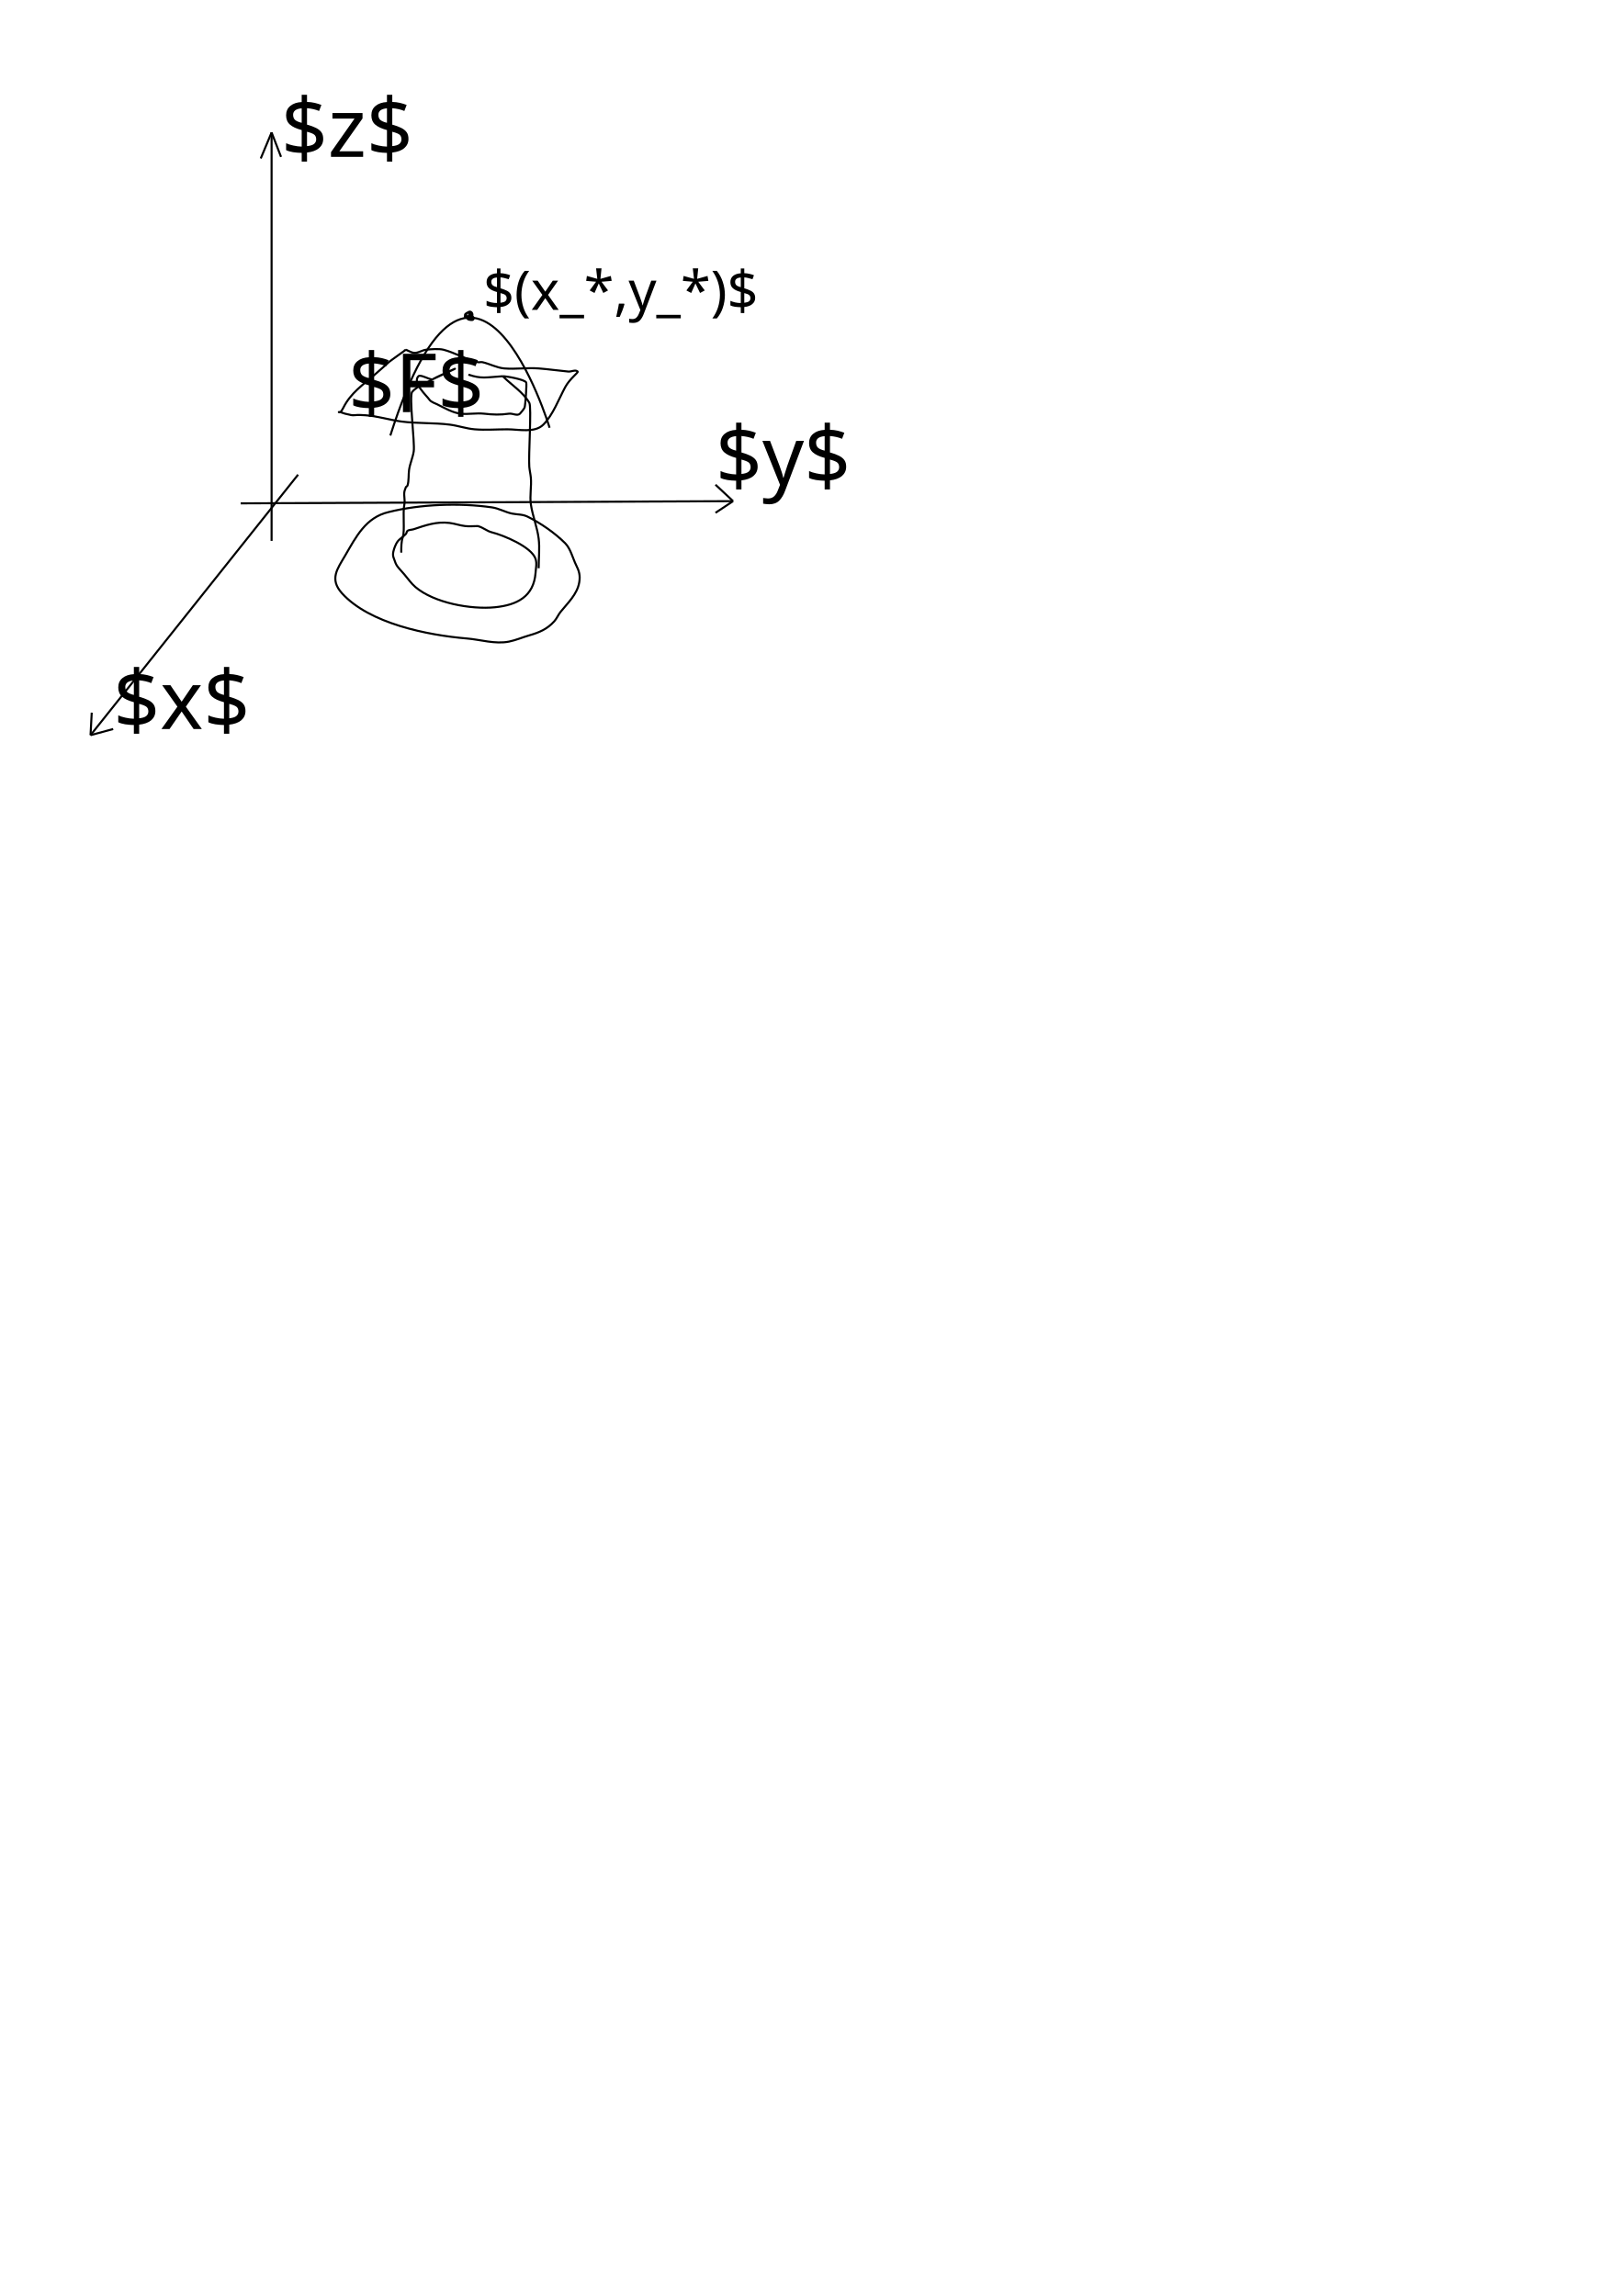
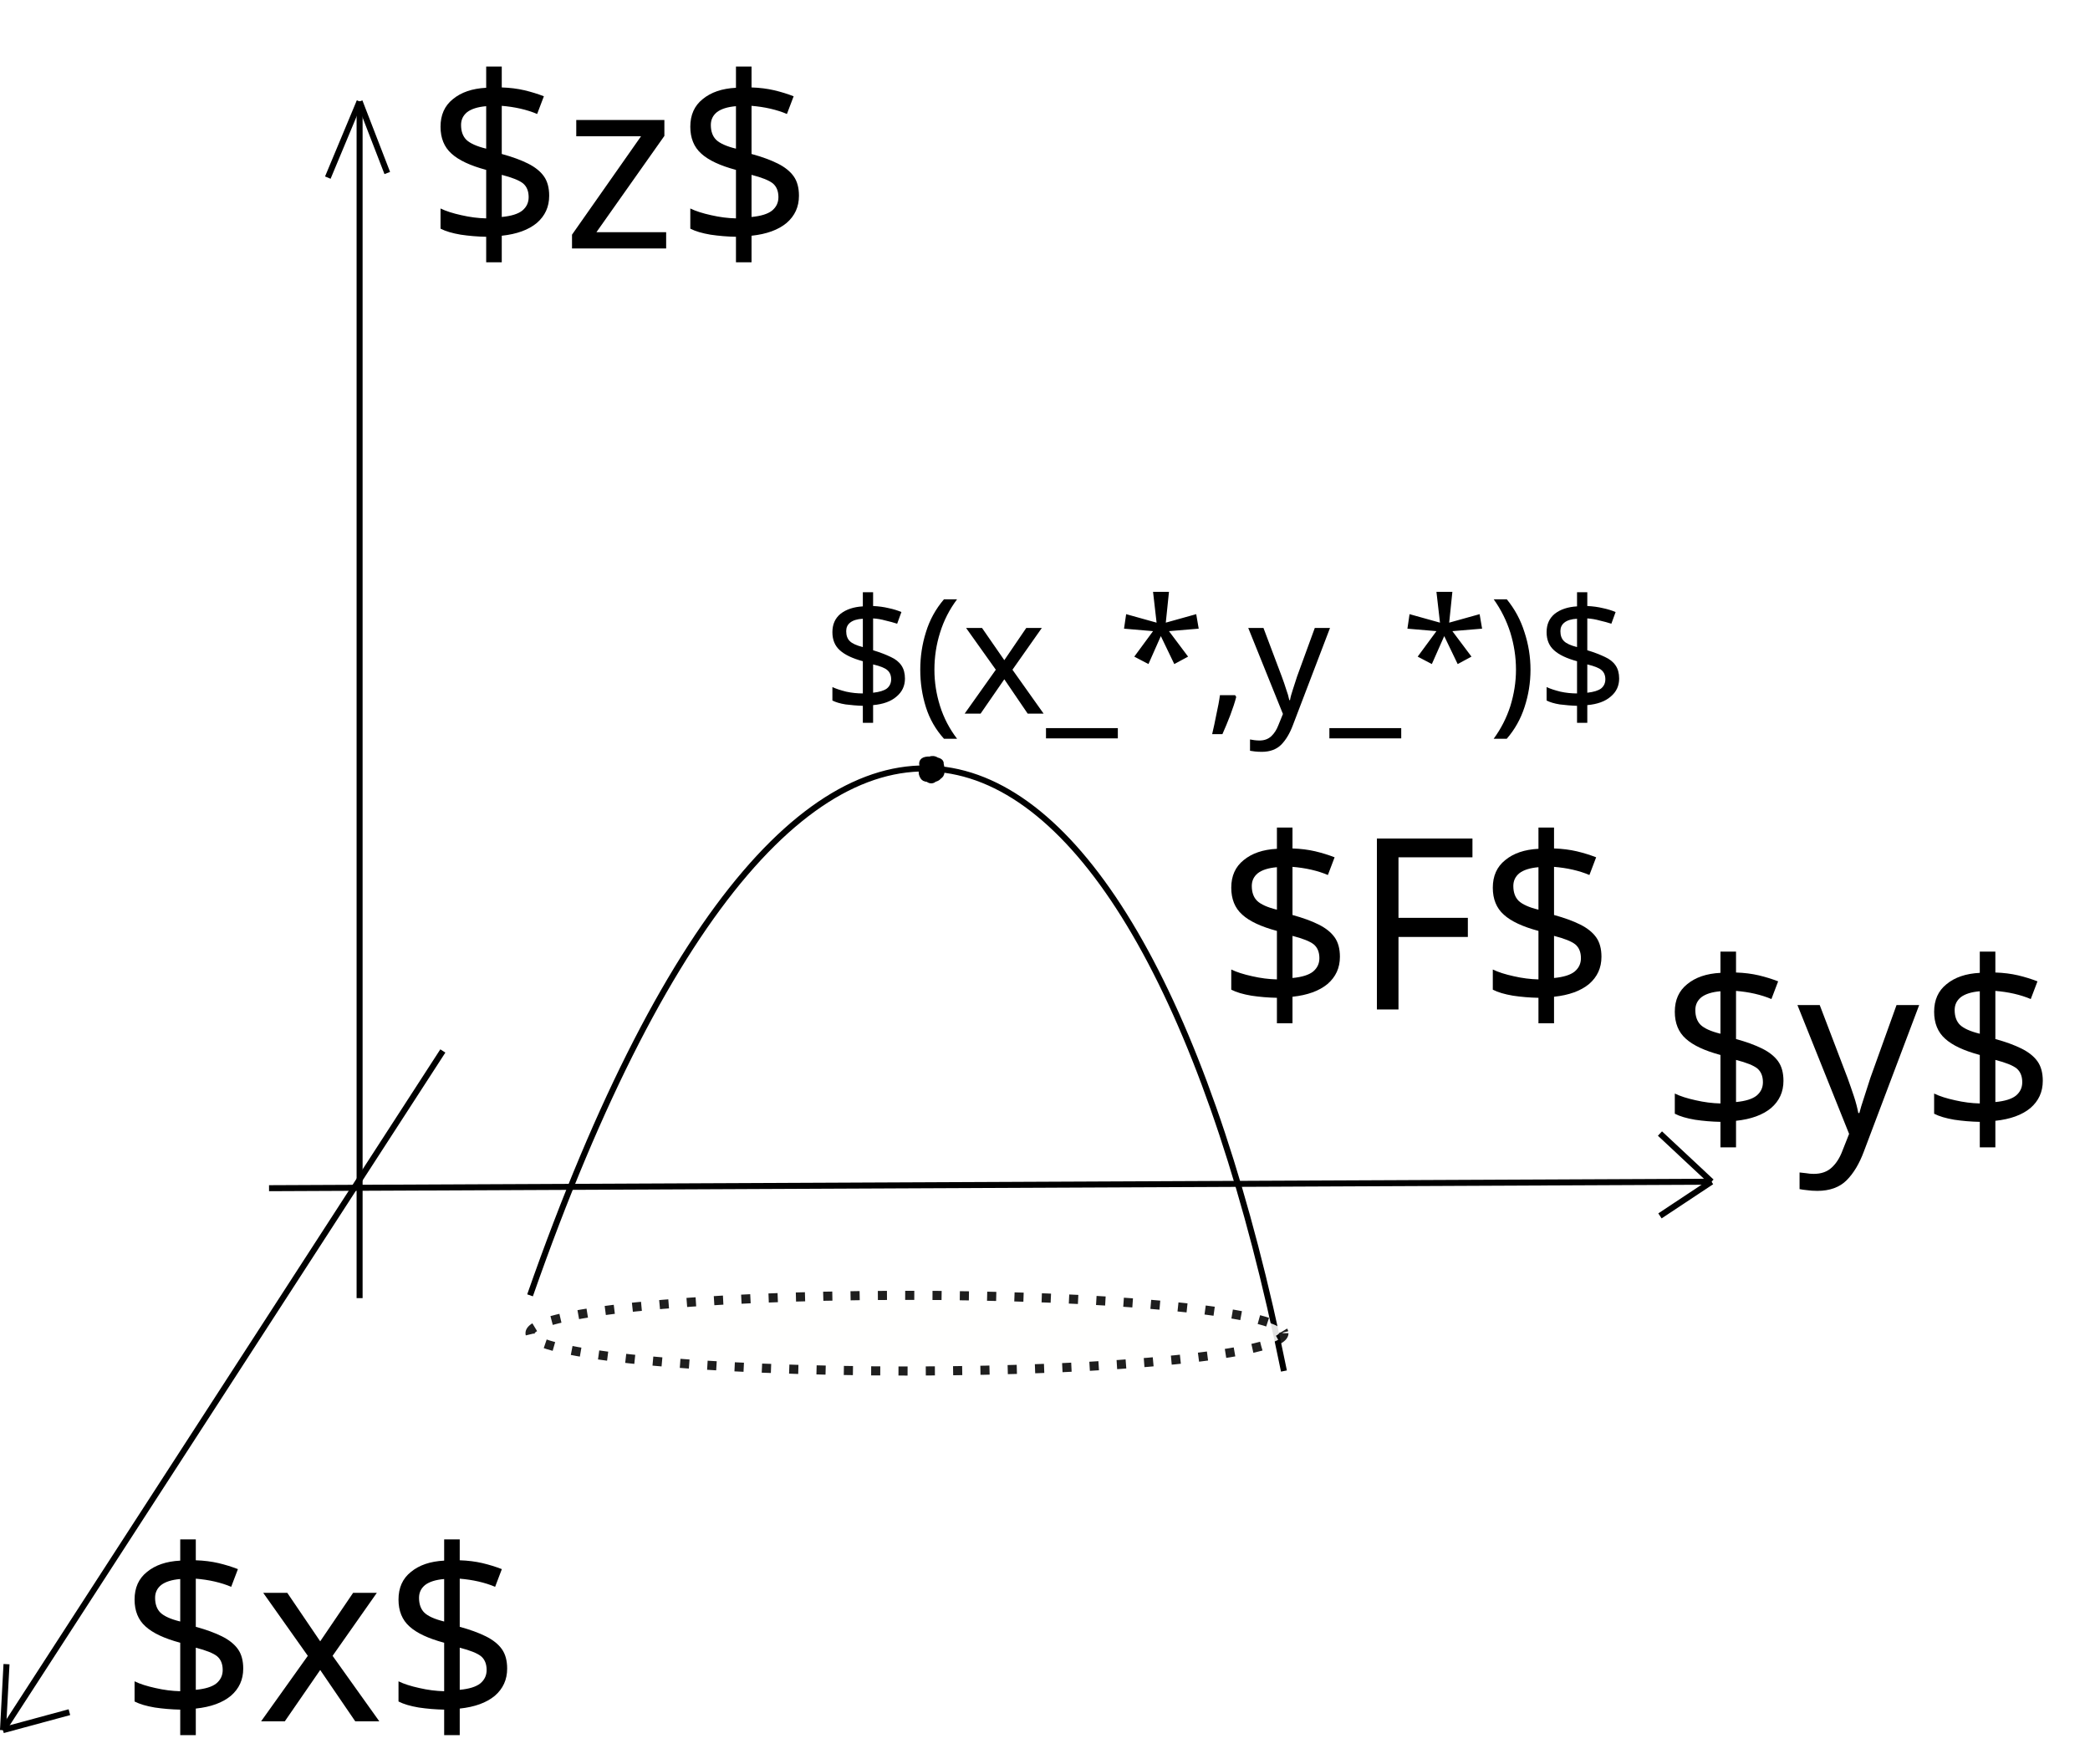
- <svg xmlns="http://www.w3.org/2000/svg" width="210mm" height="297mm" viewBox="0 0 210 297" version="1.1" id="svg5">
+ <svg xmlns="http://www.w3.org/2000/svg" width="92.272mm" height="77.859mm" viewBox="0 0 92.272 77.859" version="1.1" id="svg5">
  <defs id="defs2" />
-   <g id="layer1">
+   <g id="layer1" transform="translate(-19.25002,-12.65555)">
    <path style="fill:none;stroke:#000000;stroke-width:0.265px;stroke-linecap:butt;stroke-linejoin:miter;stroke-opacity:1" d="M 35.126,17.135 V 69.966" id="path76" />
    <path style="fill:none;stroke:#000000;stroke-width:0.265px;stroke-linecap:butt;stroke-linejoin:miter;stroke-opacity:1" d="M 31.128,65.112 94.812,64.826" id="path78" />
-     <path style="fill:none;stroke:#000000;stroke-width:0.265px;stroke-linecap:butt;stroke-linejoin:miter;stroke-opacity:1" d="M 38.553,61.399 11.709,95.097" id="path80" />
+     <path style="fill:none;stroke:#000000;stroke-width:0.265px;stroke-linecap:butt;stroke-linejoin:miter;stroke-opacity:1" d="M 38.801,59.054 19.382,89.039" id="path80" />
    <path style="fill:none;stroke:#000000;stroke-width:0.265px;stroke-linecap:butt;stroke-linejoin:miter;stroke-opacity:1" d="m 92.536,62.7 2.276,2.126" id="path84" />
    <path style="fill:none;stroke:#000000;stroke-width:0.265px;stroke-linecap:butt;stroke-linejoin:miter;stroke-opacity:1" d="m 92.536,66.335 2.276,-1.509" id="path86" />
-     <path style="fill:none;stroke:#000000;stroke-width:0.265px;stroke-linecap:butt;stroke-linejoin:miter;stroke-opacity:1" d="m 11.864,92.183 -0.155,2.915" id="path88" />
-     <path style="fill:none;stroke:#000000;stroke-width:0.265px;stroke-linecap:butt;stroke-linejoin:miter;stroke-opacity:1" d="M 11.709,95.097 14.64,94.303" id="path92" />
+     <path style="fill:none;stroke:#000000;stroke-width:0.265px;stroke-linecap:butt;stroke-linejoin:miter;stroke-opacity:1" d="m 19.537,86.125 -0.155,2.915" id="path88" />
+     <path style="fill:none;stroke:#000000;stroke-width:0.265px;stroke-linecap:butt;stroke-linejoin:miter;stroke-opacity:1" d="m 19.382,89.039 2.932,-0.794" id="path92" />
    <path style="fill:none;stroke:#000000;stroke-width:0.265px;stroke-linecap:butt;stroke-linejoin:miter;stroke-opacity:1" d="m 35.126,17.135 -1.403,3.362" id="path94" />
    <path style="fill:none;stroke:#000000;stroke-width:0.265px;stroke-linecap:butt;stroke-linejoin:miter;stroke-opacity:1" d="M 36.348,20.294 35.126,17.135" id="path96" />
-     <text xml:space="preserve" style="font-style:normal;font-weight:normal;font-size:10.583px;line-height:1.25;font-family:sans-serif;fill:#000000;fill-opacity:1;stroke:none;stroke-width:0.265" x="14.64" y="94.303" id="text718">
-       <tspan id="tspan716" style="stroke-width:0.265" x="14.64" y="94.303">$x$</tspan>
+     <text xml:space="preserve" style="font-style:normal;font-weight:normal;font-size:10.583px;line-height:1.25;font-family:sans-serif;fill:#000000;fill-opacity:1;stroke:none;stroke-width:0.265" x="24.535" y="88.649" id="text718">
+       <tspan id="tspan716" style="stroke-width:0.265" x="24.535" y="88.649">$x$</tspan>
    </text>
    <text xml:space="preserve" style="font-style:normal;font-weight:normal;font-size:10.583px;line-height:1.25;font-family:sans-serif;fill:#000000;fill-opacity:1;stroke:none;stroke-width:0.265" x="92.536" y="62.7" id="text2858">
      <tspan id="tspan2856" style="stroke-width:0.265" x="92.536" y="62.7">$y$</tspan>
    </text>
-     <text xml:space="preserve" style="font-style:normal;font-weight:normal;font-size:10.583px;line-height:1.25;font-family:sans-serif;fill:#000000;fill-opacity:1;stroke:none;stroke-width:0.265" x="36.348" y="20.294" id="text4248">
-       <tspan id="tspan4246" style="stroke-width:0.265" x="36.348" y="20.294">$z$</tspan>
+     <text xml:space="preserve" style="font-style:normal;font-weight:normal;font-size:10.583px;line-height:1.25;font-family:sans-serif;fill:#000000;fill-opacity:1;stroke:none;stroke-width:0.265" x="38.043" y="23.627" id="text4248">
+       <tspan id="tspan4246" style="stroke-width:0.265" x="38.043" y="23.627">$z$</tspan>
    </text>
-     <path style="fill:none;stroke:#000000;stroke-width:0.265px;stroke-linecap:butt;stroke-linejoin:miter;stroke-opacity:1" d="M 50.483,56.339 C 61.186,22.617 71.081,55.33 71.081,55.33" id="path5309" />
-     <path style="fill:none;stroke:#000000;stroke-width:0.265px;stroke-linecap:butt;stroke-linejoin:miter;stroke-opacity:1" d="m 60.782,40.589 c -0.178,0.128 -0.249,0.506 0,0.606 0.047,0.019 0.102,-0.01 0.151,0 0.037,0.007 0.063,0.05 0.101,0.05 0.106,0 -0.401,-1.419 -0.858,-0.505 -0.289,0.577 0.765,0.411 0.606,0.252 -0.17,-0.17 -0.545,0.235 -0.151,0.353 0.033,0.01 0.465,0.109 0.555,0 0.346,-0.416 -0.463,-0.613 -0.555,-0.151 -0.017,0.085 0.325,0.151 0.454,-0.303 0.106,-0.372 -0.198,-0.794 -0.606,-0.454 -0.656,0.547 0.309,1.123 0.404,0.555 0.08,-0.478 -0.386,-0.72 -0.707,-0.353 -0.044,0.051 -0.035,0.144 0,0.202 0.08,0.133 0.168,0.009 0.252,0.05 0.099,0.05 0.353,0.247 0.353,0.151 0,-0.088 -0.176,0.137 -0.05,-0.05 0.021,-0.031 0.034,-0.067 0.05,-0.101" id="path5344" />
-     <text xml:space="preserve" style="font-style:normal;font-weight:normal;font-size:7.056px;line-height:1.25;font-family:sans-serif;fill:#000000;fill-opacity:1;stroke:none;stroke-width:0.265" x="62.498" y="40.084" id="text5964">
-       <tspan id="tspan5962" style="font-size:7.056px;stroke-width:0.265" x="62.498" y="40.084">$(x_*,y_*)$</tspan>
+     <text xml:space="preserve" style="font-style:normal;font-weight:normal;font-size:7.056px;line-height:1.25;font-family:sans-serif;fill:#000000;fill-opacity:1;stroke:none;stroke-width:0.265" x="55.564" y="44.162" id="text5964">
+       <tspan id="tspan5962" style="font-size:7.056px;stroke-width:0.265" x="55.564" y="44.162">$(x_*,y_*)$</tspan>
    </text>
-     <text xml:space="preserve" style="font-style:normal;font-weight:normal;font-size:10.583px;line-height:1.25;font-family:sans-serif;fill:#000000;fill-opacity:1;stroke:none;stroke-width:0.265" x="45.031" y="53.31" id="text11566">
-       <tspan id="tspan11564" style="stroke-width:0.265" x="45.031" y="53.31">$F$</tspan>
+     <text xml:space="preserve" style="font-style:normal;font-weight:normal;font-size:10.583px;line-height:1.25;font-family:sans-serif;fill:#000000;fill-opacity:1;stroke:none;stroke-width:0.265" x="72.954" y="57.224" id="text11566">
+       <tspan id="tspan11564" style="stroke-width:0.265" x="72.954" y="57.224">$F$</tspan>
    </text>
-     <path style="fill:none;stroke:#000000;stroke-width:0.265px;stroke-linecap:butt;stroke-linejoin:miter;stroke-opacity:1" d="m 61.792,68.052 c -0.538,0 -1.08,0.059 -1.615,0 -0.682,-0.076 -1.338,-0.319 -2.019,-0.404 -1.697,-0.212 -3.091,0.29 -4.644,0.808 -0.263,0.088 -0.57,0.059 -0.808,0.202 -0.129,0.077 -0.096,0.297 -0.202,0.404 -0.75,0.75 -1.032,0.661 -1.414,1.615 -0.16,0.4 -0.353,0.96 -0.202,1.414 0.42,1.26 0.431,1.075 1.414,2.221 0.466,0.543 0.87,1.15 1.414,1.615 2.418,2.073 7.2,2.935 10.299,2.625 2.862,-0.286 5.015,-1.387 5.25,-4.443 0.046,-0.604 0.192,-1.243 0,-1.817 -0.523,-1.569 -4.169,-3.061 -5.654,-3.433 -0.655,-0.164 -1.119,-0.633 -1.817,-0.808 z" id="path12159" />
-     <path style="fill:none;stroke:#000000;stroke-width:0.265px;stroke-linecap:butt;stroke-linejoin:miter;stroke-opacity:1" d="m 50.281,66.234 c -2.986,0.688 -4.225,3.204 -5.654,5.654 -0.988,1.693 -2.047,3.021 -0.404,4.846 3.531,3.923 11.083,5.433 16.155,5.856 1.765,0.147 3.659,0.763 5.452,0.404 0.898,-0.18 1.745,-0.556 2.625,-0.808 1.271,-0.363 2.314,-0.799 3.231,-1.817 0.325,-0.361 0.505,-0.833 0.808,-1.212 0.923,-1.154 2.163,-2.274 2.423,-3.837 0.151,-0.904 -0.027,-1.467 -0.404,-2.221 C 74.098,72.27 73.801,70.974 73.1,70.273 71.755,68.928 69.956,67.691 68.253,66.84 67.595,66.511 66.911,66.572 66.234,66.436 65.363,66.262 64.524,65.759 63.609,65.628 59.421,65.03 54.357,65.215 50.281,66.234 Z" id="path12161" />
-     <path style="fill:none;stroke:#000000;stroke-width:0.265px;stroke-linecap:butt;stroke-linejoin:miter;stroke-opacity:1" d="m 52.503,45.233 c -3.568,2.595 -0.925,0.562 -4.039,3.231 -1.544,1.323 -3.12,2.403 -4.039,4.241 -0.109,0.217 -0.232,0.434 -0.404,0.606 -0.048,0.048 -0.202,-0.067 -0.202,0 0,0.067 0.137,-0.016 0.202,0 0.207,0.052 0.399,0.15 0.606,0.202 1.572,0.393 0.612,0.068 2.625,0.202 1.579,0.105 3.089,0.6 4.644,0.808 2.061,0.275 4.198,0.146 6.26,0.404 1.085,0.136 2.137,0.515 3.231,0.606 1.39,0.116 2.845,0 4.241,0 1.467,0 3.53,0.509 4.644,-0.606 1.24,-1.24 2.006,-3.321 2.827,-4.846 0.586,-1.088 1.732,-1.902 1.615,-2.019 -0.286,-0.286 -0.809,0.037 -1.212,0 -1.281,-0.116 -2.551,-0.305 -3.837,-0.404 -1.472,-0.113 -2.972,0.123 -4.443,0 -0.962,-0.08 -1.903,-0.602 -2.827,-0.808 -0.197,-0.044 -0.408,0.04 -0.606,0 -1.265,-0.253 -3.042,-1.265 -4.443,-1.615 -0.583,-0.146 -1.653,-0.063 -2.221,0 -0.552,0.061 -1.065,0.473 -1.615,0.404 -0.36,-0.045 -0.673,-0.269 -1.01,-0.404 z" id="path12163" />
-     <path style="fill:none;stroke:#000000;stroke-width:0.265px;stroke-linecap:butt;stroke-linejoin:miter;stroke-opacity:1" d="m 55.936,49.07 c -0.331,0.084 -1.546,-0.676 -1.817,-0.404 -0.828,0.828 1.079,2.528 1.414,3.029 0.207,0.311 0.773,0.487 1.01,0.606 0.887,0.444 2.017,1.099 3.029,1.212 0.997,0.111 2.032,-0.111 3.029,0 1.2,0.133 2.068,0.166 3.231,0 0.466,-0.067 1.08,0.333 1.414,0 0.079,-0.079 0.545,-0.624 0.606,-0.808 0.087,-0.26 0.3,-3.036 0.202,-3.231 -0.195,-0.391 -2.54,-0.808 -3.029,-0.808" id="path12165" />
-     <path style="fill:none;stroke:#000000;stroke-width:0.265px;stroke-linecap:butt;stroke-linejoin:miter;stroke-opacity:1" d="m 55.936,49.07 c 0.79,-0.471 6.129,-2.829 0,0" id="path12167" />
-     <path style="fill:none;stroke:#000000;stroke-width:0.265px;stroke-linecap:butt;stroke-linejoin:miter;stroke-opacity:1" d="m 60.58,48.464 c 1.733,0.56 2.181,0.353 4.443,0.202" id="path12169" />
-     <path style="fill:none;stroke:#000000;stroke-width:0.265px;stroke-linecap:butt;stroke-linejoin:miter;stroke-opacity:1" d="m 55.936,49.07 c -0.875,0.538 -1.952,0.839 -2.625,1.615 -0.43,0.496 0.354,6.606 0.202,7.673 -0.117,0.82 -0.489,1.603 -0.606,2.423 -0.085,0.597 -0.012,1.451 -0.202,2.019 -0.03,0.09 -0.135,0.135 -0.202,0.202 -0.067,0.202 -0.167,0.396 -0.202,0.606 -0.087,0.521 0.104,1.098 0,1.615 -0.241,1.206 0.081,3.392 -0.202,4.241 -0.208,0.625 -0.202,1.289 -0.202,2.019" id="path12171" />
-     <path style="fill:none;stroke:#000000;stroke-width:0.265px;stroke-linecap:butt;stroke-linejoin:miter;stroke-opacity:1" d="m 65.023,48.666 c 1.144,1.144 2.614,2.037 3.433,3.433 0.32,0.547 -0.12,6.841 0,8.279 0.04,0.474 0.159,0.94 0.202,1.414 0.102,1.127 -0.16,2.313 0,3.433 0.213,1.492 0.824,2.958 1.01,4.443 0.153,1.226 0,2.597 0,3.837" id="path12173" />
+     <path style="fill:none;stroke:#000000;stroke-width:0.265px;stroke-linecap:butt;stroke-linejoin:miter;stroke-opacity:1" d="M 42.651,69.842 C 54.93,34.746 69.662,42.233 75.935,73.184" id="path1283" />
+     <path style="opacity:0.881;fill:#fffffe;fill-opacity:1;stroke:#000000;stroke-width:0.402;stroke-miterlimit:4;stroke-dasharray:0.402, 0.804;stroke-dashoffset:0" id="path1431" d="M 75.935,71.513 A 16.642,1.671 0 0 1 59.391,73.184 16.642,1.671 0 0 1 42.652,71.533 16.642,1.671 0 0 1 59,69.842 16.642,1.671 0 0 1 75.93,71.474" />
+     <path style="fill:none;stroke:#000000;stroke-width:0.265px;stroke-linecap:butt;stroke-linejoin:miter;stroke-opacity:1" d="m 60.443,46.164 c -1.288,1.191 1.028,0.218 0.128,0.055 -1.617,-0.294 0.536,1.58 0.22,0.213 -0.094,-0.407 -1.012,0.086 -0.699,0.378 0.25,0.232 0.614,-0.054 0.532,-0.355 -0.084,-0.306 -0.778,0.22 -0.53,0.363 0.206,0.119 0.721,-0.116 0.533,-0.323 -0.194,-0.215 -0.712,0.123 -0.48,0.313 0.147,0.121 0.502,-0.058 0.455,-0.261 -0.06,-0.259 -0.572,-0.068 -0.471,0.089 0.084,0.131 0.586,-0.02 0.455,-0.105 -0.155,-0.1 -0.447,0.173 -0.255,0.267 0.271,0.134 0.369,-0.394 0.126,-0.514 -0.376,-0.186 -0.681,0.484 -0.417,0.685 0.497,0.378 0.937,-0.756 0.404,-0.804 -0.391,-0.035 -0.677,0.798 -0.316,0.867 1.222,0.234 0.325,-1.255 -0.048,-0.602 -0.179,0.313 0.204,0.914 0.449,0.582 0.445,-0.603 -0.632,-1.107 -0.334,-0.385" id="path1825" />
  </g>
</svg>
